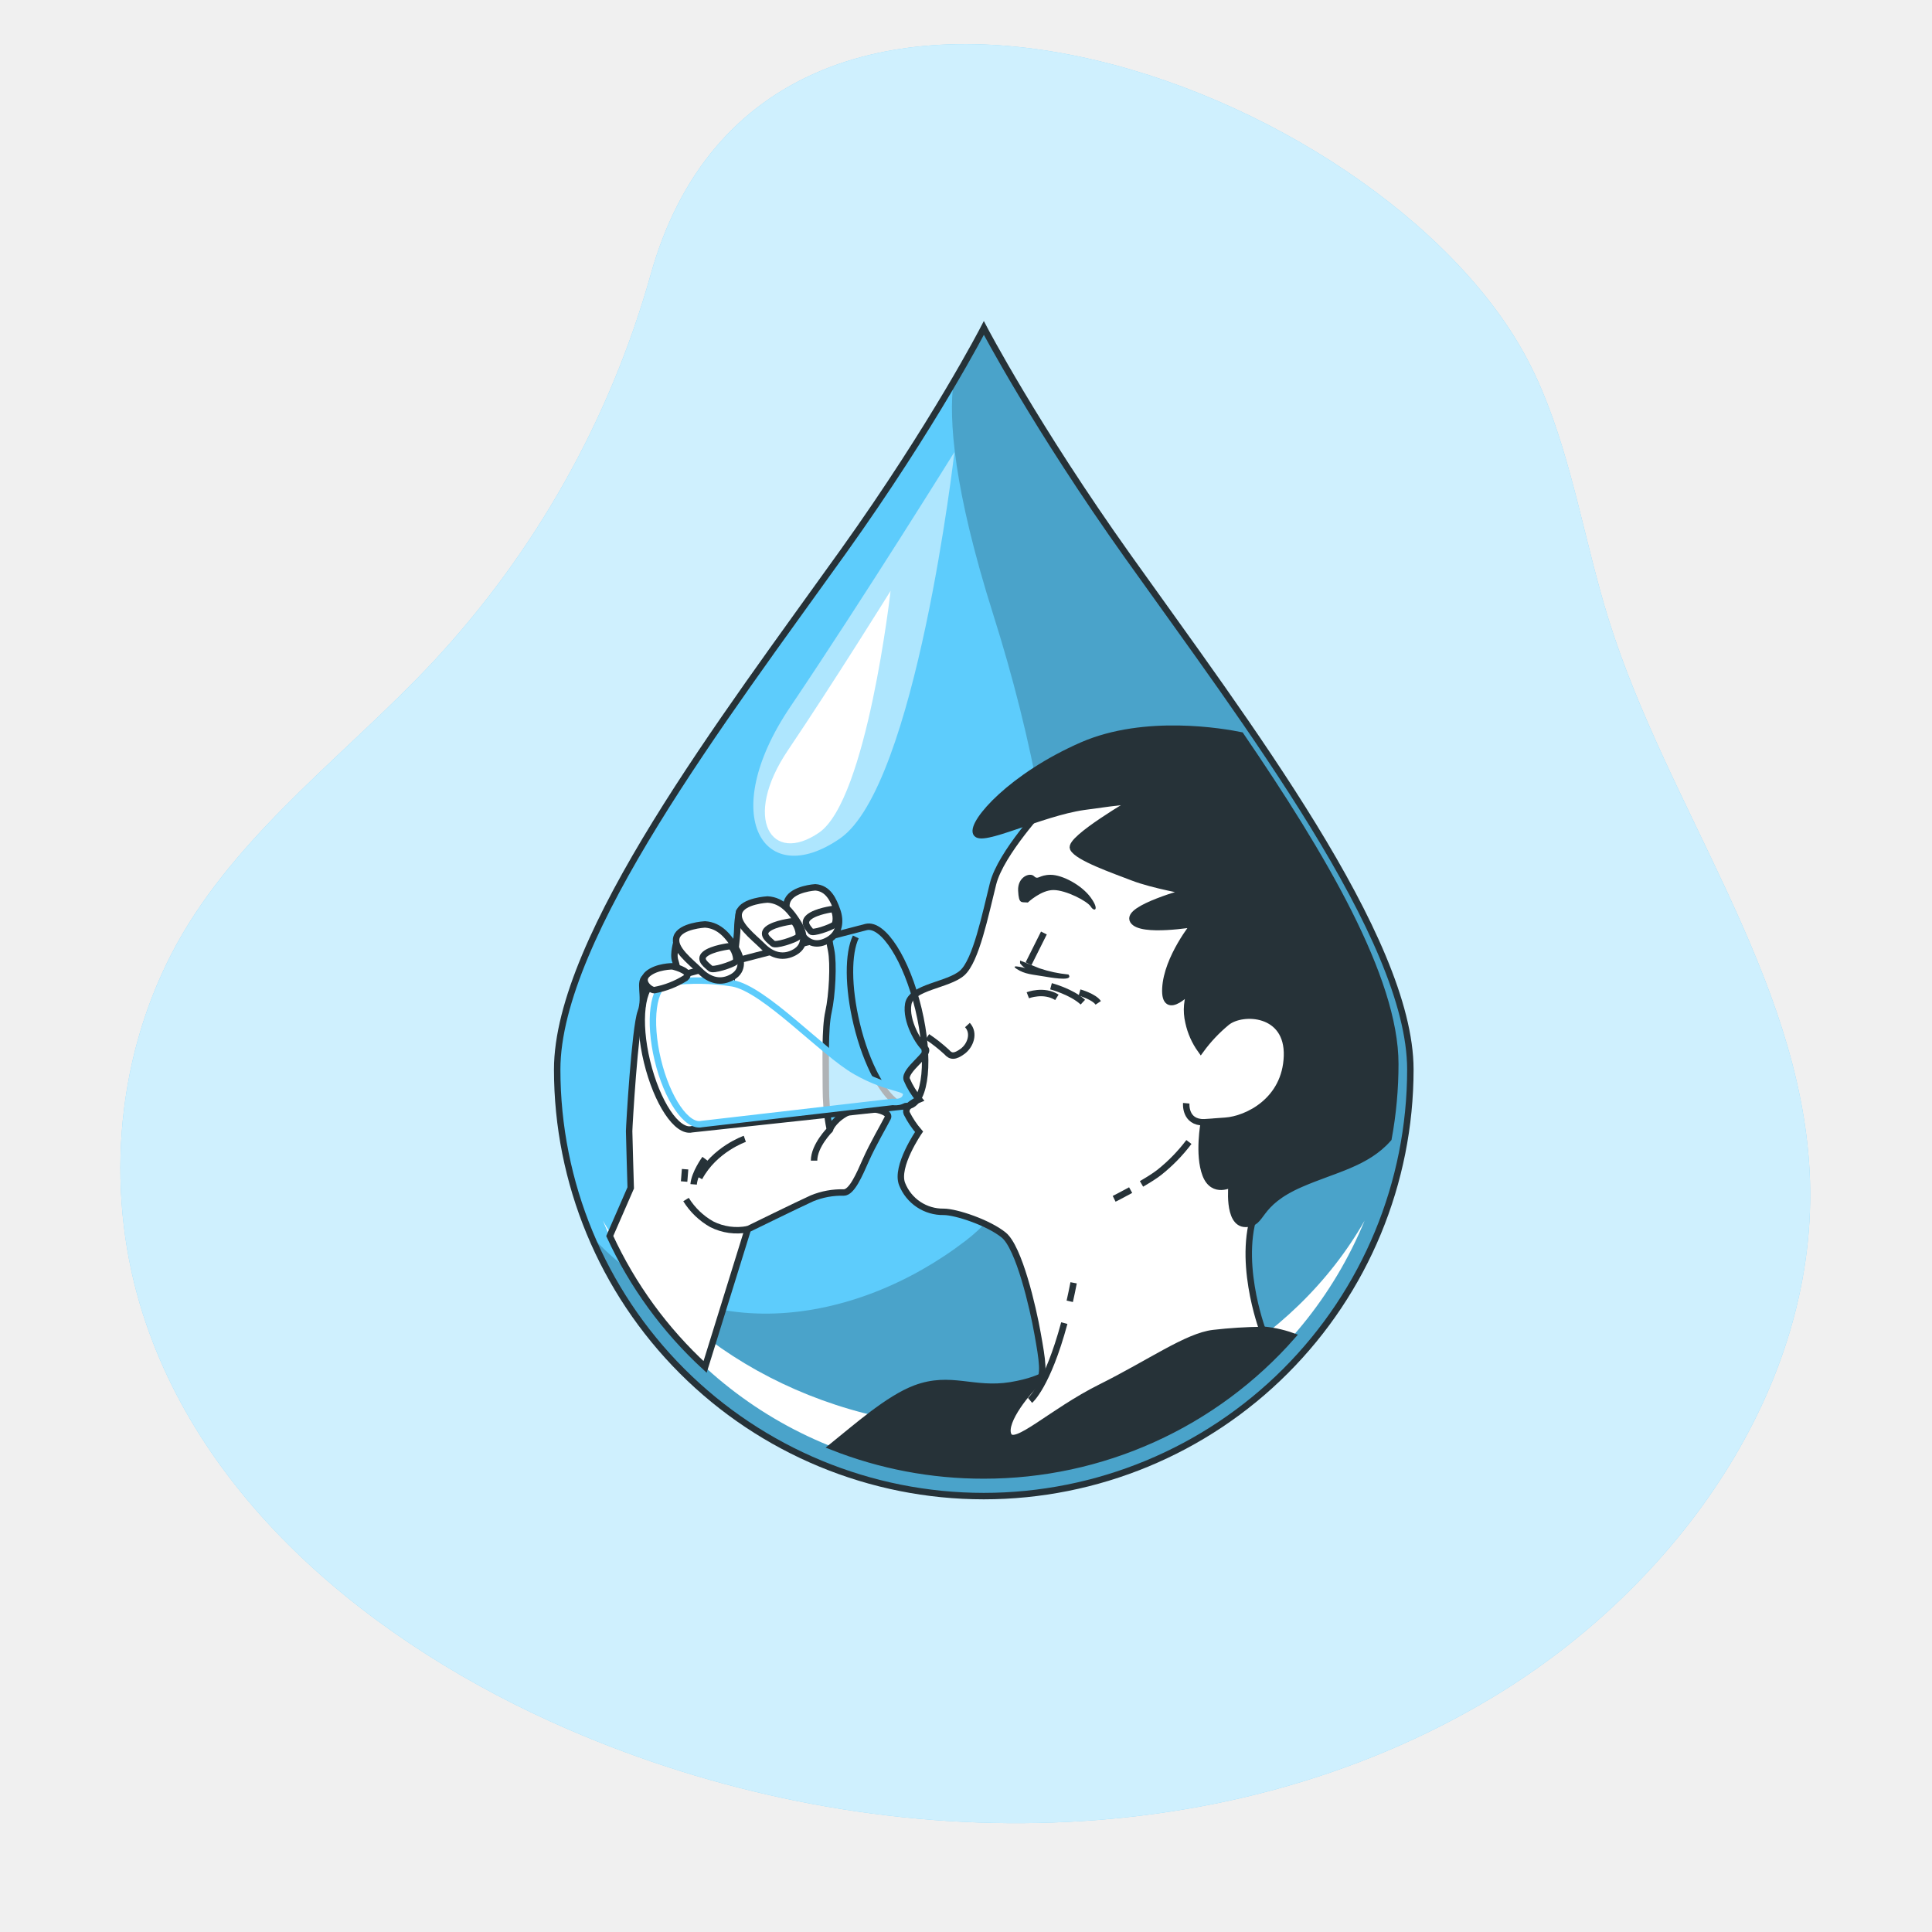
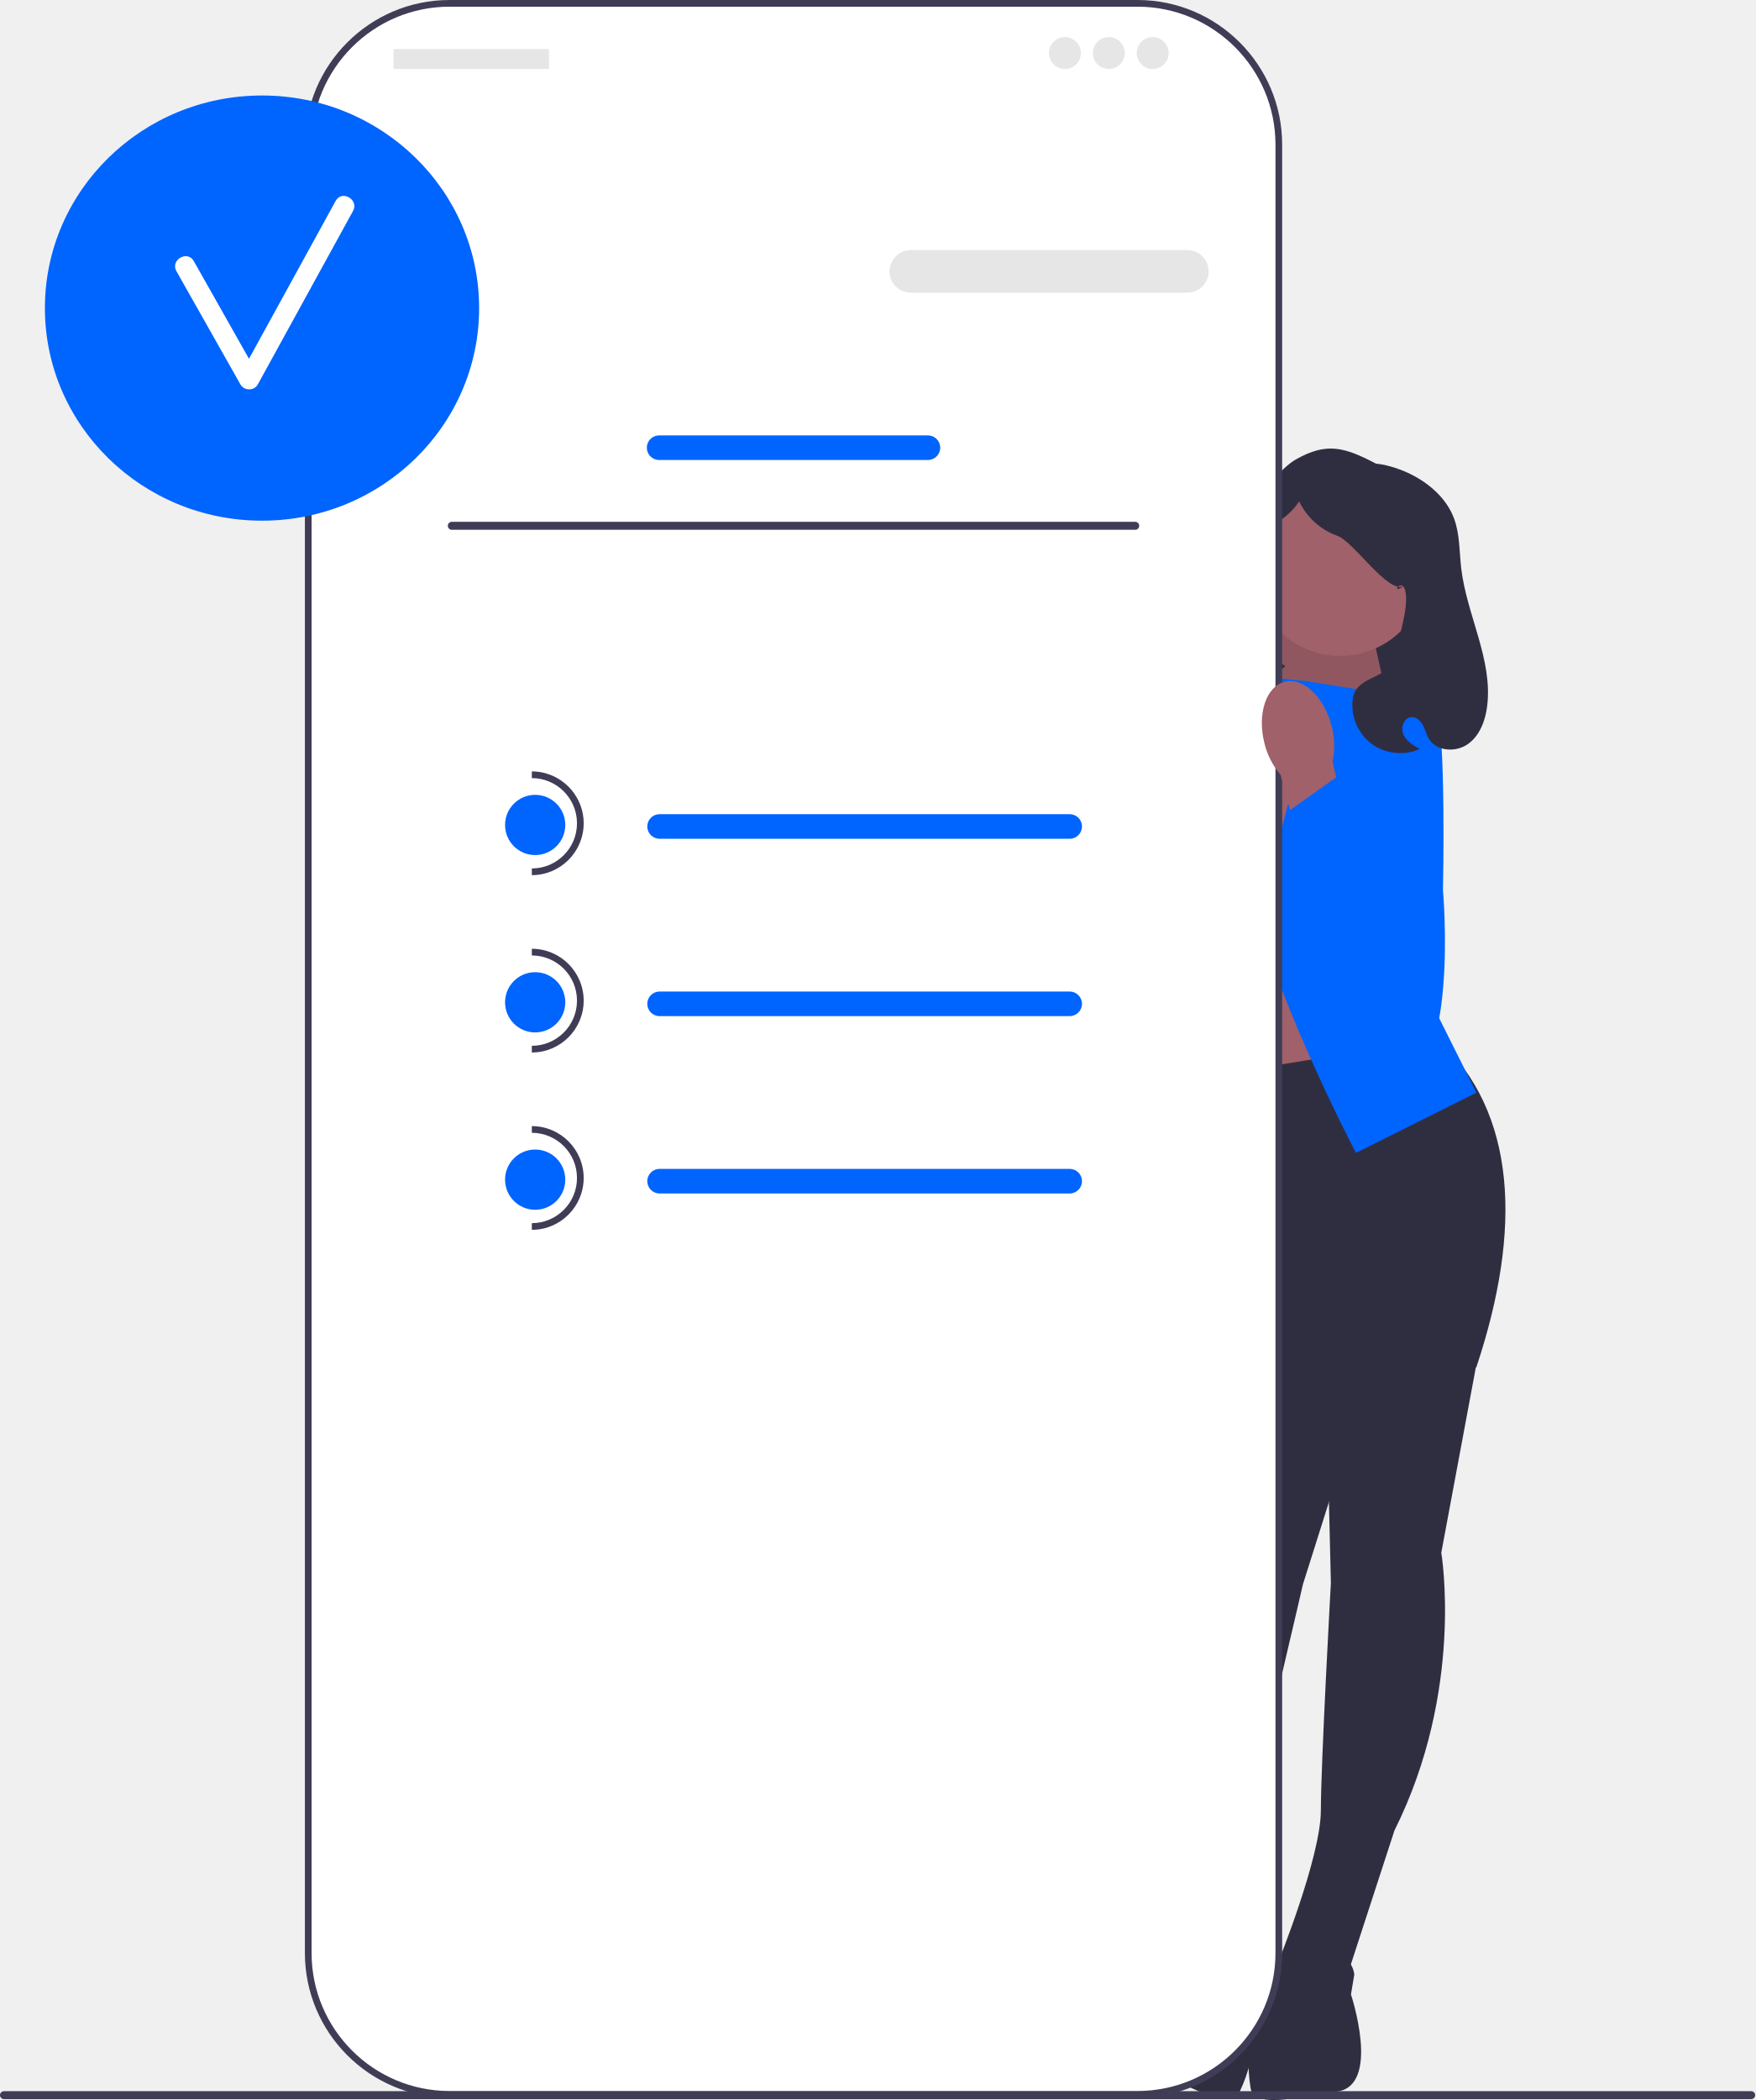
- <svg xmlns="http://www.w3.org/2000/svg" width="300" height="300" viewBox="0 0 300 300" fill="none">
-   <path d="M239.4 60.516C238.74 58.962 238.02 57.432 237.228 55.926C214.656 12.774 119.184 -22.272 101.028 42.666C94.73 65.083 83.166 85.67 67.302 102.714C54.174 116.73 38.148 128.4 28.41 144.888C18.6 161.562 16.2 182.298 21.294 201C29.952 232.638 58.152 255.516 88.254 268.542C133.896 288.294 189.186 289.188 231.798 263.544C260.388 246.336 282.708 215.262 280.998 181.944C279.42 151.41 258.93 125.412 249.798 96.228C246.102 84.366 244.2 71.856 239.4 60.516Z" fill="#5DCCFC" />
-   <path opacity="0.7" d="M239.4 60.516C238.74 58.962 238.02 57.432 237.228 55.926C214.656 12.774 119.184 -22.272 101.028 42.666C94.73 65.083 83.166 85.67 67.302 102.714C54.174 116.73 38.148 128.4 28.41 144.888C18.6 161.562 16.2 182.298 21.294 201C29.952 232.638 58.152 255.516 88.254 268.542C133.896 288.294 189.186 289.188 231.798 263.544C260.388 246.336 282.708 215.262 280.998 181.944C279.42 151.41 258.93 125.412 249.798 96.228C246.102 84.366 244.2 71.856 239.4 60.516Z" fill="white" />
-   <path d="M219 166.074C219 183.642 212.021 200.49 199.599 212.913C187.176 225.335 170.328 232.314 152.76 232.314C135.192 232.314 118.344 225.335 105.921 212.913C93.499 200.49 86.52 183.642 86.52 166.074C86.52 145.428 112.524 111.402 130.92 85.674C145.104 65.832 152.772 50.928 152.772 50.928C152.772 50.928 160.77 66.228 175.182 86.466C193.422 112.092 219 145.638 219 166.074Z" fill="#5DCCFC" />
-   <path opacity="0.2" d="M152.76 50.934C152.76 50.934 151.152 54.06 148.05 59.334C147.312 65.148 148.05 75.894 154.254 95.502C166.296 133.578 170.184 177.102 149.982 192.63C132.714 205.914 107.79 209.826 91.692 191.766C97.628 205.858 108.256 217.463 121.774 224.612C135.291 231.761 150.865 234.014 165.854 230.989C180.843 227.964 194.325 219.847 204.011 208.016C213.698 196.184 218.994 181.365 219 166.074C219 145.638 193.422 112.074 175.17 86.472C160.758 66.234 152.76 50.934 152.76 50.934Z" fill="black" />
-   <path opacity="0.5" d="M148.2 70.2C148.2 70.2 134.106 92.868 122.688 109.8C111.27 126.732 118.59 138.384 130.434 130.2C142.278 122.016 148.2 70.2 148.2 70.2Z" fill="white" />
-   <path d="M138.288 91.752C138.288 91.752 129.48 105.924 122.34 116.514C115.2 127.104 119.778 134.4 127.2 129.276C134.622 124.152 138.288 91.752 138.288 91.752Z" fill="white" />
-   <path d="M152.76 221.772C126.9 221.772 104.514 208.656 93.618 189.54C98.442 201.259 106.639 211.28 117.168 218.332C127.697 225.384 140.084 229.149 152.757 229.149C165.43 229.149 177.817 225.384 188.346 218.332C198.875 211.28 207.072 201.259 211.896 189.54C201 208.656 178.614 221.772 152.76 221.772Z" fill="white" />
-   <path d="M219 166.074C219 183.642 212.021 200.49 199.599 212.913C187.176 225.335 170.328 232.314 152.76 232.314C135.192 232.314 118.344 225.335 105.921 212.913C93.499 200.49 86.52 183.642 86.52 166.074C86.52 145.428 112.524 111.402 130.92 85.674C145.104 65.832 152.772 50.928 152.772 50.928C152.772 50.928 160.77 66.228 175.182 86.466C193.422 112.092 219 145.638 219 166.074Z" stroke="#263238" stroke-miterlimit="10" />
-   <path d="M152.76 229.11C161.827 229.12 170.792 227.195 179.055 223.462C187.318 219.73 194.689 214.277 200.676 207.468C199.016 206.878 197.281 206.528 195.522 206.43C191.586 206.274 183.402 207.69 176.16 209.43C168.918 211.17 164.04 212.106 164.04 212.106C164.04 212.106 162.78 214.152 156.96 215.106C151.14 216.06 147.672 213.534 142.158 215.58C137.958 217.152 132.978 221.58 129.186 224.634C136.69 227.606 144.689 229.125 152.76 229.11Z" fill="#263238" stroke="#263238" stroke-miterlimit="10" />
-   <path d="M162.336 125.04C162.336 125.04 155.4 132.45 154.2 137.226C153 142.002 151.566 149.178 149.4 151.086C147.234 152.994 141.516 153.24 141.036 155.886C140.556 158.532 142.71 162.096 143.664 162.816C144.618 163.536 140.322 166.158 140.796 167.616C141.269 168.745 141.915 169.793 142.71 170.724C142.71 170.724 140.31 171.678 140.796 172.878C141.313 173.908 141.956 174.869 142.71 175.74C142.71 175.74 138.99 181.14 140.082 183.87C140.591 185.158 141.482 186.261 142.634 187.03C143.787 187.798 145.147 188.197 146.532 188.172C148.446 188.172 153.462 189.84 155.85 191.772C158.238 193.704 160.392 203.004 161.112 207.066C161.832 211.128 162.312 213.756 161.112 214.71C159.912 215.664 155.616 220.71 156.57 222.84C157.524 224.97 163.26 219.24 170.91 215.43C178.56 211.62 184.32 207.486 188.4 207C190.938 206.707 193.489 206.547 196.044 206.52C196.044 206.52 191.748 195.054 195.33 187.164C198.912 179.274 206.322 174.498 207.756 162.564C209.19 150.63 197.718 132.696 190.314 125.526C182.91 118.356 168.546 121.692 162.336 125.04Z" fill="white" stroke="#263238" stroke-miterlimit="10" />
-   <path d="M162.096 144.876L159.708 149.652" stroke="#263238" stroke-miterlimit="10" />
-   <path d="M165.912 151.32C164.374 151.174 162.857 150.85 161.394 150.354C159.708 149.652 158.394 149.154 158.394 149.154V149.586C159.144 150.552 159.684 150.444 159.684 150.444C159.684 150.444 156.564 149.586 157.854 150.444C159.144 151.302 160.326 151.308 162.264 151.644C164.202 151.98 166.662 152.286 165.912 151.32Z" fill="#263238" />
-   <path d="M159.6 140.142C159.6 140.142 161.64 138.204 163.578 138.204C165.516 138.204 168.846 139.926 169.38 140.784C169.914 141.642 170.778 141.324 169.38 139.386C167.982 137.448 164.976 135.84 163.146 135.84C161.316 135.84 161.214 136.698 160.566 136.056C159.918 135.414 157.986 136.164 158.094 138.312C158.202 140.46 158.604 140.034 159.6 140.142Z" fill="#263238" />
-   <path d="M144 160.992C145.059 161.702 146.062 162.492 147 163.356C147.642 164.112 148.29 164.112 149.472 163.248C150.654 162.384 151.404 160.458 150.222 159.168" stroke="#263238" stroke-miterlimit="10" />
-   <path d="M163.2 153.144C163.2 153.144 166.422 154.008 168.144 155.616" stroke="#263238" stroke-miterlimit="10" />
-   <path d="M167.634 154.116C167.634 154.116 169.89 154.758 170.532 155.724" stroke="#263238" stroke-miterlimit="10" />
-   <path d="M159.6 154.542C159.6 154.542 162.072 153.576 164.112 154.866" stroke="#263238" stroke-miterlimit="10" />
-   <path d="M184.2 171.312C184.2 171.312 183.918 174.312 186.96 174.27" stroke="#263238" stroke-miterlimit="10" />
-   <path d="M175.566 184.8C174.132 185.592 173.004 186.15 173.004 186.15" stroke="#263238" stroke-miterlimit="10" />
-   <path d="M184.614 177.33C183.279 179.096 181.727 180.687 179.994 182.064C179.214 182.664 178.23 183.264 177.252 183.834" stroke="#263238" stroke-miterlimit="10" />
-   <path d="M166.11 202.068C166.314 201.162 166.518 200.202 166.71 199.194" stroke="#263238" stroke-miterlimit="10" />
-   <path d="M159.948 217.452C159.948 217.452 162.63 215.22 165.264 205.452" stroke="#263238" stroke-miterlimit="10" />
-   <path d="M215.604 176.79C216.307 172.97 216.66 169.094 216.66 165.21C216.66 151.884 205.386 132.81 192.66 114.174C190.044 113.64 177.84 111.474 168.06 115.722C157.068 120.522 150.852 127.668 151.566 129.342C152.28 131.016 161.604 126.234 168.294 125.28C174.984 124.326 176.184 124.326 176.184 124.326C176.184 124.326 165.906 130.296 166.626 131.73C167.346 133.164 172.836 135.078 175.944 136.272C179.052 137.466 184.548 138.42 184.548 138.42C184.548 138.42 174.75 141.048 175.944 142.962C177.138 144.876 185.502 143.442 185.502 143.442C185.502 143.442 181.2 148.698 180.96 153.48C180.72 158.262 185.022 153.48 185.022 153.48C184.294 155.133 184.128 156.979 184.548 158.736C184.881 160.286 185.53 161.751 186.456 163.038C187.623 161.438 188.988 159.993 190.518 158.736C192.918 156.822 200.076 157.062 199.842 163.992C199.608 170.922 193.626 173.79 190.284 174.03L186.936 174.27C186.936 174.27 186 179.286 187.2 182.4C188.4 185.514 191.262 183.834 191.262 183.834C191.262 183.834 190.542 190.044 193.41 190.044C196.278 190.044 194.844 186.936 202.014 183.834C207.222 181.566 212.184 180.69 215.604 176.79Z" fill="#263238" stroke="#263238" stroke-miterlimit="10" />
-   <path d="M131.94 172.596C129.72 173.58 128.898 175.146 128.898 175.392C128.898 175.638 128.238 172.992 128.238 168.894C128.238 164.796 128.07 159.672 128.646 157.122C129.222 154.572 129.474 149.634 129.06 147.576C128.829 146.489 128.665 145.389 128.568 144.282L120 146.508C120 146.508 115.704 141.384 114.768 141.642C114.597 142.486 114.503 143.343 114.486 144.204C114.486 145.404 113.826 150.54 113.826 150.54C113.502 149.796 112.026 147.168 110.784 146.178C109.542 145.188 106.752 144.378 105.108 146.094C105.108 146.094 104.448 148.152 104.856 149.22C105.046 149.803 105.161 150.408 105.198 151.02C102.912 151.182 100.932 151.392 100.398 151.62C98.994 152.28 100.398 154.668 99.492 157.134C98.586 159.6 97.692 174.996 97.692 175.65C97.692 176.304 97.938 184.458 97.938 184.458L94.68 191.928C98.224 199.616 103.257 206.526 109.488 212.256L116.124 190.878C116.124 190.878 124.194 186.924 126.084 186.078C127.649 185.435 129.331 185.127 131.022 185.172C132.258 185.172 133.422 182.46 134.478 180.072C135.534 177.684 137.28 174.72 137.856 173.568C138.432 172.416 134.16 171.6 131.94 172.596Z" fill="white" stroke="#263238" stroke-miterlimit="10" />
-   <path d="M128.898 175.392C128.898 175.392 126.408 177.87 126.408 180.228" stroke="#263238" stroke-miterlimit="10" />
-   <path d="M115.656 176.838C115.656 176.838 110.946 178.458 108.588 182.874" stroke="#263238" stroke-miterlimit="10" />
-   <path d="M109.47 179.934C109.47 179.934 107.85 182.142 107.706 183.906" stroke="#263238" stroke-miterlimit="10" />
-   <path d="M106.38 181.554L106.23 183.468" stroke="#263238" stroke-miterlimit="10" />
-   <path d="M106.524 186.264C107.509 187.853 108.876 189.169 110.502 190.092C112.24 190.974 114.224 191.246 116.136 190.866" stroke="#263238" stroke-miterlimit="10" />
-   <path d="M142.62 156.69C140.784 149.022 137.142 143.316 134.496 143.946L101.934 152.4C99.612 152.952 98.934 158.544 100.476 164.88C102.018 171.216 105.108 175.902 107.436 175.35L140.742 171.75C140.879 171.749 141.016 171.733 141.15 171.702C143.796 171.096 144.456 164.364 142.62 156.69Z" stroke="#263238" stroke-miterlimit="10" />
-   <path d="M139.74 171.534C137.34 170.394 134.55 165.372 133.026 158.988C131.646 153.234 131.67 148.008 132.888 145.488" stroke="#263238" stroke-miterlimit="10" />
-   <path opacity="0.63" d="M132.888 166.38C127.734 163.44 118.752 153.57 113.742 152.688C110.523 152.179 107.249 152.129 104.016 152.538C103.915 152.544 103.815 152.556 103.716 152.574C101.394 153.132 100.686 158.502 102.138 164.574C103.59 170.646 106.65 175.098 108.978 174.54L138.63 171.102C138.63 171.102 140.4 171.396 140.694 170.07C140.988 168.744 138.042 169.326 132.888 166.38Z" fill="white" />
-   <path d="M132.888 166.38C127.734 163.44 118.752 153.57 113.742 152.688C110.523 152.179 107.249 152.129 104.016 152.538C103.915 152.544 103.815 152.556 103.716 152.574C101.394 153.132 100.686 158.502 102.138 164.574C103.59 170.646 106.65 175.098 108.978 174.54L138.63 171.102C138.63 171.102 140.4 171.396 140.694 170.07C140.988 168.744 138.042 169.326 132.888 166.38Z" stroke="#5DCCFC" stroke-miterlimit="10" />
-   <path d="M104.4 150.048C104.4 150.048 102 150.048 100.614 151.2C99.228 152.352 100.944 153.75 101.604 153.75C103.329 153.437 104.977 152.793 106.458 151.854C107.58 150.948 105.114 150.21 104.4 150.048Z" fill="white" stroke="#263238" stroke-miterlimit="10" />
-   <path d="M126.6 137.784C126.6 137.784 123.204 137.982 122.322 139.746C121.44 141.51 123.48 143.58 124.47 145.05C125.46 146.52 126.924 146.964 128.67 145.932C130.416 144.9 130.572 142.986 129.996 141.366C129.42 139.746 128.616 137.928 126.6 137.784Z" fill="white" stroke="#263238" stroke-miterlimit="10" />
-   <path d="M129.288 141.156C129.288 141.156 126.756 141.486 125.634 142.392C124.512 143.298 125.634 144.192 125.898 144.612C126.162 145.032 128.982 144.012 129.498 143.628C130.014 143.244 129.774 141.24 129.288 141.156Z" fill="white" stroke="#263238" stroke-miterlimit="10" />
-   <path d="M119.184 139.674C119.184 139.674 115.362 139.872 114.774 141.642C114.186 143.412 116.982 145.47 118.458 146.94C119.934 148.41 121.698 148.86 123.462 147.828C125.226 146.796 124.938 144.882 123.906 143.262C122.874 141.642 121.542 139.8 119.184 139.674Z" fill="white" stroke="#263238" stroke-miterlimit="10" />
-   <path d="M123.054 143.052C123.054 143.052 120.252 143.382 119.184 144.282C118.116 145.182 119.598 146.082 120.006 146.508C120.414 146.934 123.384 145.908 123.876 145.518C124.368 145.128 123.63 143.13 123.054 143.052Z" fill="white" stroke="#263238" stroke-miterlimit="10" />
-   <path d="M109.47 143.544C109.47 143.544 105.654 143.742 105.06 145.512C104.466 147.282 107.274 149.34 108.744 150.81C110.214 152.28 111.984 152.724 113.754 151.692C115.524 150.66 115.224 148.752 114.192 147.132C113.16 145.512 111.828 143.694 109.47 143.544Z" fill="white" stroke="#263238" stroke-miterlimit="10" />
-   <path d="M113.34 146.916C113.34 146.916 110.544 147.246 109.47 148.152C108.396 149.058 109.884 149.952 110.298 150.372C110.712 150.792 113.67 149.772 114.162 149.388C114.654 149.004 113.916 147 113.34 146.916Z" fill="white" stroke="#263238" stroke-miterlimit="10" />
+ <svg xmlns="http://www.w3.org/2000/svg" width="524.67" height="627.583" viewBox="0 0 524.67 627.583">
+   <path d="M369.046,148.038h51.762v17.044c0,28.568-23.194,51.762-51.762,51.762h-0v-68.806h0Z" transform="translate(789.8544 364.8812) rotate(-180)" fill="#2f2e41" />
+   <polygon points="409.335 185.027 418.235 225.056 366.083 216.397 387.335 178.538 409.335 185.027" fill="#a0616a" />
+   <polygon points="409.335 185.027 418.235 225.056 366.083 216.397 387.335 178.538 409.335 185.027" opacity=".1" />
+   <rect x="359.335" y="270.538" width="50" height="74" transform="translate(768.67 615.0769) rotate(-180)" fill="#a0616a" />
+   <path d="M441.835,405.038l-11,59s7,41-14,83l-14,43-21-3s13-32,13-46c0-14,3-68,3-68l-1.5-61.618,45.5-6.382Z" fill="#2f2e41" />
+   <path d="M378.835,586.038s24-9,26,4l-1,6s9,27-4,29c-13,2-25,5-26-1-1-6-.984-13.49,1.508-18.745,2.492-5.255,3.492-19.255,3.492-19.255Z" fill="#2f2e41" />
+   <g>
+     <path d="M366.134,395.886l-5.842,59.732s-18.126,37.436-9.635,83.619l1.489,45.197,21.006,2.959s-3.588-34.353,.306-47.801c3.894-13.448,16.03-66.152,16.03-66.152l18.577-58.77-41.93-18.784Z" fill="#2f2e41" />
+     <path d="M376.311,587.267s-20.55-15.32-26.087-3.389l-.708,6.041s-16.154,23.432-4.223,28.968c11.931,5.537,22.623,11.755,25.252,6.27,2.629-5.485,4.697-12.684,3.765-18.425-.932-5.741,2.001-19.467,2.001-19.467Z" fill="#2f2e41" />
+   </g>
+   <path d="M429.835,310.538c23.519,21.948,25.264,56.673,11.5,98,0,0-44,30-76-8l-16-77,80.5-13Z" fill="#2f2e41" />
+   <path d="M390.335,203.538l25,4-2,63,28,56-36,18s-28-53-33-86c-5-33-2-57-2-57l20,2Z" fill="#0064ff" />
+   <path d="M371.335,205.538l-25,4,2,63-6,58,14,16s28-53,33-86,2-57,2-57l-20,2Z" fill="#0064ff" />
+   <path d="M401.335,207.038l5.5-1.5s19.5-2.5,22.5,5.5c3,8,2,55,2,55,0,0,5.16,57.685-14.92,58.343-20.08,.657-16.08-47.343-16.08-47.343l1-70Z" fill="#0064ff" />
+   <circle cx="400.608" cy="170.131" r="25.881" fill="#a0616a" />
+   <path d="M368.335,209.038l-5.5-1.5s-19.5-2.5-22.5,5.5-2,55-2,55c0,0-5.16,57.685,14.92,58.343s16.08-47.343,16.08-47.343l-1-70Z" fill="#0064ff" />
+   <path d="M385.658,205.75c-5.552-1.409-11.847,4.521-14.061,13.249-.932,3.474-1.019,7.121-.253,10.635l-2.386,9.92-.176-.009-18.818,44.349c-4.375,10.312-3.913,22.15,1.668,31.862,3.32,5.778,7.678,9.662,12.795,5.697,8.491-6.579,14.037-44.249,16.569-65.888l5.855-21.996c2.35-2.725,4.013-5.973,4.851-9.472,2.215-8.724-.491-16.938-6.043-18.347Z" fill="#a0616a" />
+   <path d="M351.06,191.069c1.316-4.003,3.915-7.507,5.078-11.557,1.544-5.378,4.831,6.552,5.151,.967,.61-10.617,16.813-37.926,26.063-43.172,9.25-5.246,14.563-3.664,23.987,1.262,0,0,4.575,.291,10.27,3.103,5.695,2.812,10.822,7.315,13.037,13.267,1.756,4.718,1.561,9.9,2.148,14.9,1.634,13.93,9.443,27.178,7.767,41.103-.523,4.345-2.174,8.837-5.726,11.392-3.552,2.555-9.291,2.277-11.629-1.421-.798-1.262-1.135-2.76-1.819-4.087-.684-1.327-1.919-2.565-3.412-2.524-2.244,.062-3.386,3.073-2.501,5.135s2.964,3.308,4.916,4.416c-4.649,2.091-10.416,1.44-14.482-1.635-4.066-3.076-6.261-8.448-5.513-13.491,1.054-7.106,11.406-5.635,12.626-12.715,.888-5.154,4.005-13.777,3.156-18.937-.849-5.16-4.928,1.088-.631-1.894-4.727,2.279-14.837-13.31-19.786-15.056-4.948-1.746-9.144-5.527-11.394-10.267-5.248,7.608-9.865,5.542-11.745,14.592-1.88,9.05-.142,29.61,7.598,34.662-3.097,2.113-5.567,5.136-7.02,8.592-.823,1.958-1.357,4.101-2.724,5.727-2.61,3.106-7.429,3.295-11.27,1.989-4.763-1.619-8.835-5.176-11.08-9.678-2.245-4.502-2.637-9.895-1.065-14.673Z" fill="#2f2e41" />
+   <path d="M0,626.136c0,.66,.53,1.19,1.19,1.19H523.48c.66,0,1.19-.53,1.19-1.19,0-.66-.53-1.19-1.19-1.19H1.19c-.66,0-1.19,.53-1.19,1.19Z" fill="#3f3d56" />
+   <g>
+     <path d="M340.038,1H134.369c-23.323,0-42.23,18.907-42.23,42.23V583.663c0,23.323,18.907,42.23,42.23,42.23h205.669c23.323,0,42.23-18.907,42.23-42.23V43.23c0-23.323-18.907-42.23-42.23-42.23Z" fill="#fff" />
+     <path d="M340.038,626.892H134.369c-23.837,0-43.23-19.393-43.23-43.229V43.23C91.139,19.393,110.532,0,134.369,0h205.669c23.837,0,43.23,19.393,43.23,43.23V583.663c0,23.837-19.393,43.229-43.23,43.229ZM134.369,2c-22.734,0-41.23,18.496-41.23,41.23V583.663c0,22.734,18.496,41.229,41.23,41.229h205.669c22.734,0,41.23-18.495,41.23-41.229V43.23c0-22.734-18.496-41.23-41.23-41.23H134.369Z" fill="#3f3d56" />
+     <path d="M75.144,94.566c-1.806,0-3.274,1.468-3.274,3.274v26.191c0,1.806,1.468,3.274,3.274,3.274s3.274-1.468,3.274-3.274v-26.191c0-1.806-1.468-3.274-3.274-3.274Z" fill="#3f3d56" />
+     <path d="M354.936,87.461h-82.668c-3.506,0-6.359-2.853-6.359-6.359s2.853-6.359,6.359-6.359h82.668c3.506,0,6.359,2.853,6.359,6.359s-2.853,6.359-6.359,6.359Z" fill="#e6e6e6" />
+     <path d="M277.382,137.469h-80.357c-2.026,0-3.674-1.648-3.674-3.674s1.648-3.674,3.674-3.674h80.357c2.026,0,3.674,1.648,3.674,3.674,0,2.026-1.648,3.674-3.674,3.674Z" fill="#0064ff" />
+     <ellipse cx="78.322" cy="92.07" rx="64.899" ry="63.532" fill="#0064ff" />
+     <path d="M100.349,60.024c-8.64,15.733-17.28,31.465-25.92,47.198-5.507-9.73-10.983-19.476-16.503-29.198-1.906-3.358-7.092-.338-5.181,3.028,6.399,11.27,12.732,22.577,19.131,33.847,1.094,1.927,4.098,1.972,5.181,0,9.491-17.282,18.982-34.565,28.473-51.847,1.86-3.386-3.32-6.417-5.181-3.028Z" fill="#fff" />
+     <rect x="117.618" y="14.658" width="46.498" height="5.961" rx=".31" ry=".31" fill="#e6e6e6" />
+     <circle cx="318.336" cy="15.85" r="4.769" fill="#e6e6e6" />
+     <circle cx="331.451" cy="15.85" r="4.769" fill="#e6e6e6" />
+     <circle cx="344.566" cy="15.85" r="4.769" fill="#e6e6e6" />
+     <path d="M133.868,157.136c0,.66,.53,1.19,1.19,1.19h204.29c.66,0,1.19-.53,1.19-1.19,0-.66-.53-1.19-1.19-1.19H135.058c-.66,0-1.19,.53-1.19,1.19Z" fill="#3f3d56" />
+     <g>
+       <path d="M319.758,250.667h-122.598c-2.026,0-3.674-1.648-3.674-3.674s1.648-3.674,3.674-3.674h122.598c2.026,0,3.674,1.648,3.674,3.674,0,2.026-1.648,3.674-3.674,3.674Z" fill="#0064ff" />
+       <path d="M319.758,303.667h-122.598c-2.026,0-3.674-1.648-3.674-3.674s1.648-3.674,3.674-3.674h122.598c2.026,0,3.674,1.648,3.674,3.674,0,2.026-1.648,3.674-3.674,3.674Z" fill="#0064ff" />
+       <path d="M319.758,356.667h-122.598c-2.026,0-3.674-1.648-3.674-3.674s1.648-3.674,3.674-3.674h122.598c2.026,0,3.674,1.648,3.674,3.674,0,2.026-1.648,3.674-3.674,3.674Z" fill="#0064ff" />
+       <circle cx="159.975" cy="246.538" r="9" fill="#0064ff" />
+       <path d="M158.975,261.538v-2c7.444,0,13.5-6.056,13.5-13.5s-6.056-13.5-13.5-13.5v-2c8.547,0,15.5,6.953,15.5,15.5s-6.953,15.5-15.5,15.5Z" fill="#3f3d56" />
+       <circle cx="159.975" cy="299.538" r="9" fill="#0064ff" />
+       <path d="M158.975,314.538v-2c7.444,0,13.5-6.056,13.5-13.5,0-7.444-6.056-13.5-13.5-13.5v-2c8.547,0,15.5,6.953,15.5,15.5s-6.953,15.5-15.5,15.5Z" fill="#3f3d56" />
+       <circle cx="159.975" cy="352.538" r="9" fill="#0064ff" />
+       <path d="M158.975,367.538v-2c7.444,0,13.5-6.056,13.5-13.5s-6.056-13.5-13.5-13.5v-2c8.547,0,15.5,6.953,15.5,15.5s-6.953,15.5-15.5,15.5Z" fill="#3f3d56" />
+     </g>
+   </g>
+   <path d="M384.012,203.75c5.552-1.409,11.847,4.521,14.061,13.249,.932,3.474,1.019,7.121,.253,10.635l2.386,9.92,.176-.009,18.818,44.349c4.375,10.312,3.913,22.15-1.668,31.862-3.32,5.778-7.678,9.662-12.795,5.697-8.491-6.579-14.037-44.249-16.569-65.888l-5.855-21.996c-2.35-2.725-4.013-5.973-4.851-9.472-2.215-8.724,.491-16.938,6.043-18.347Z" fill="#a0616a" />
+   <polygon points="405.389 228.053 384.335 243.019 394.862 309.313 408.065 326.388 423.444 321.069 427.941 289.73 422.649 259.423 405.389 228.053" fill="#0064ff" />
</svg>
